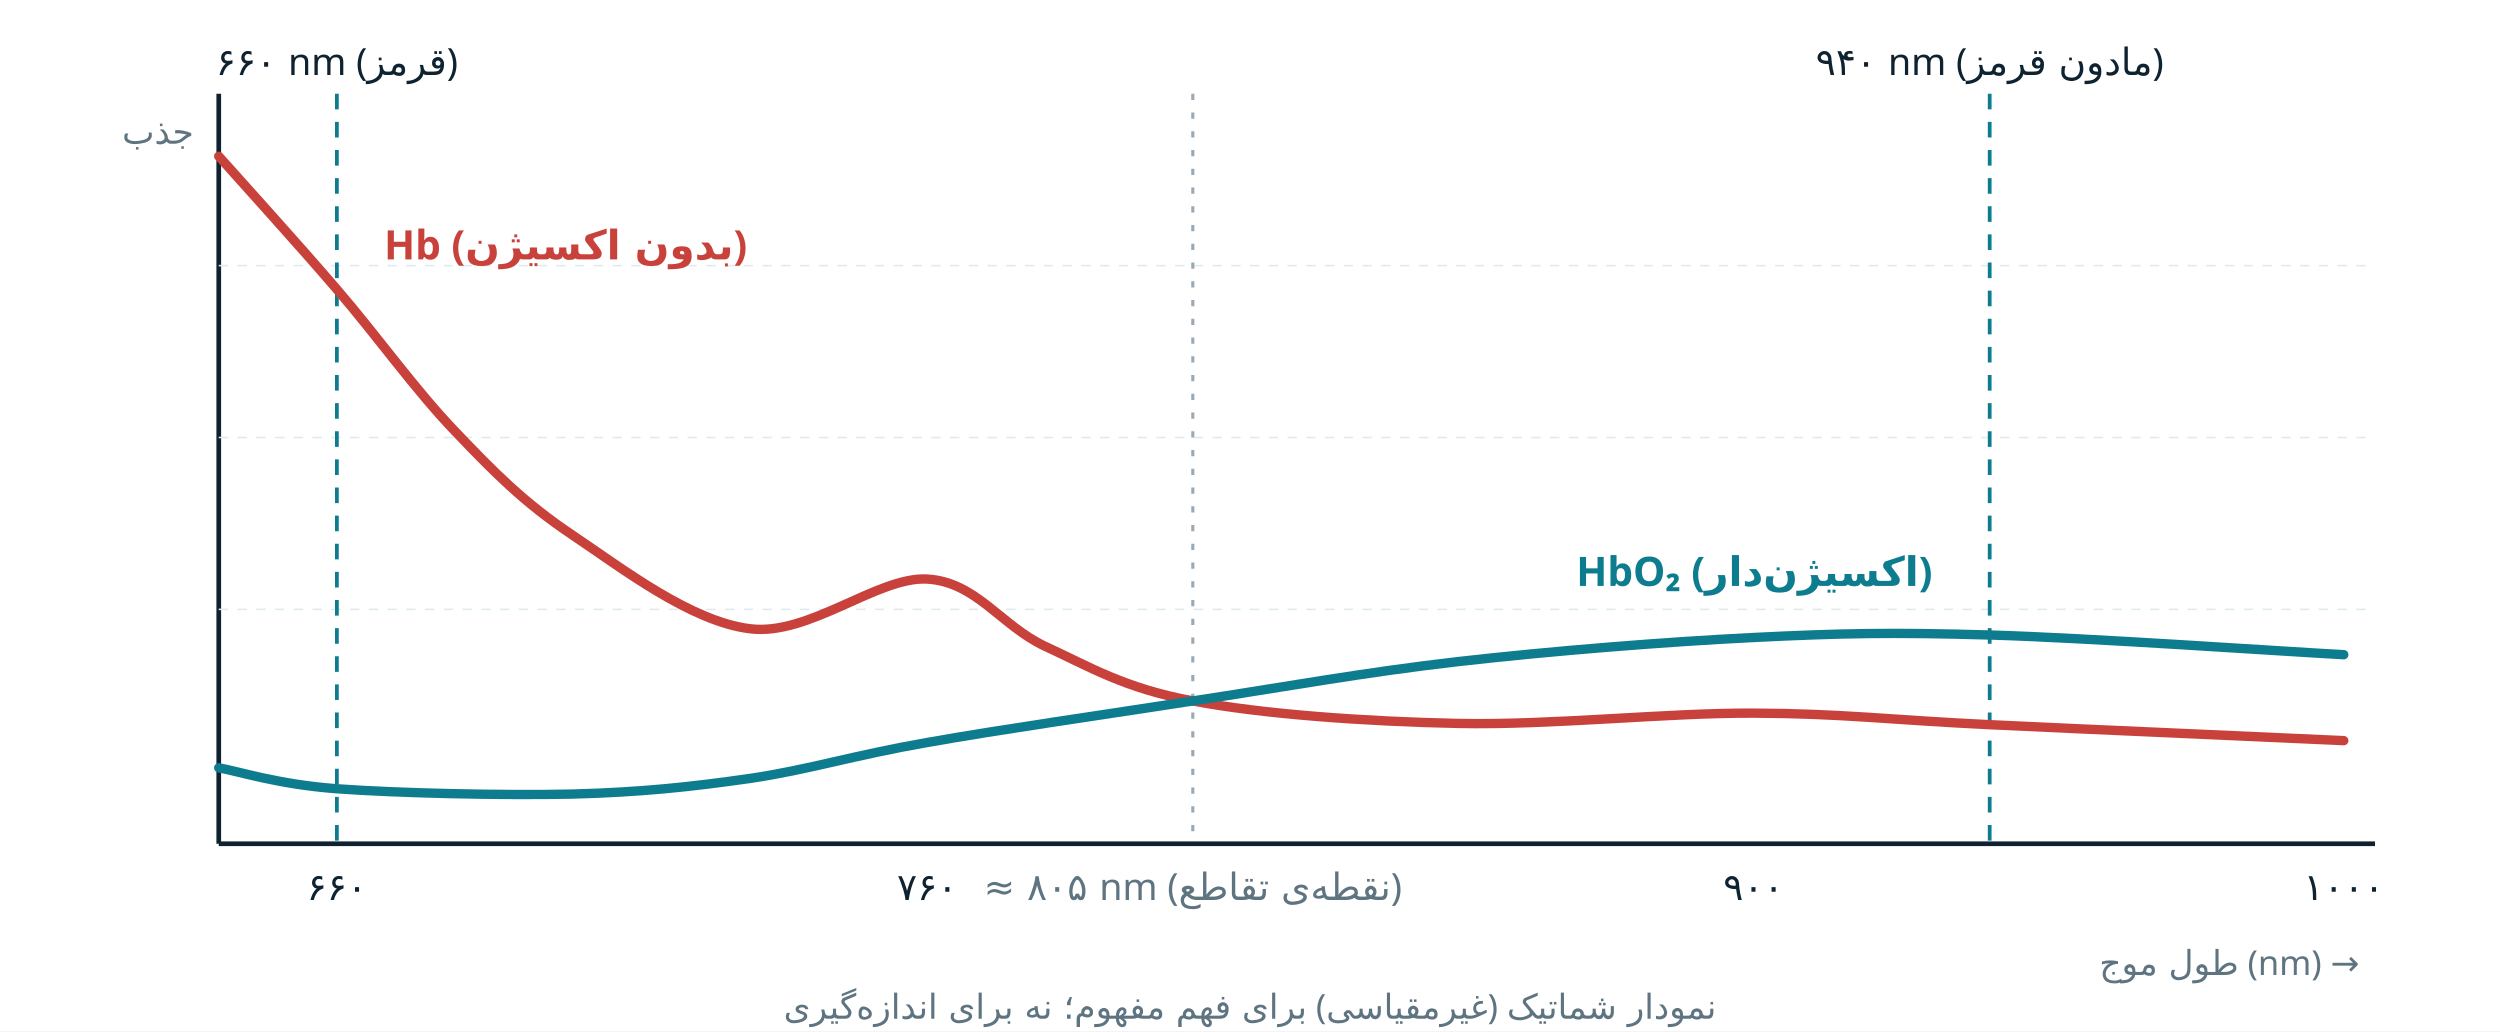
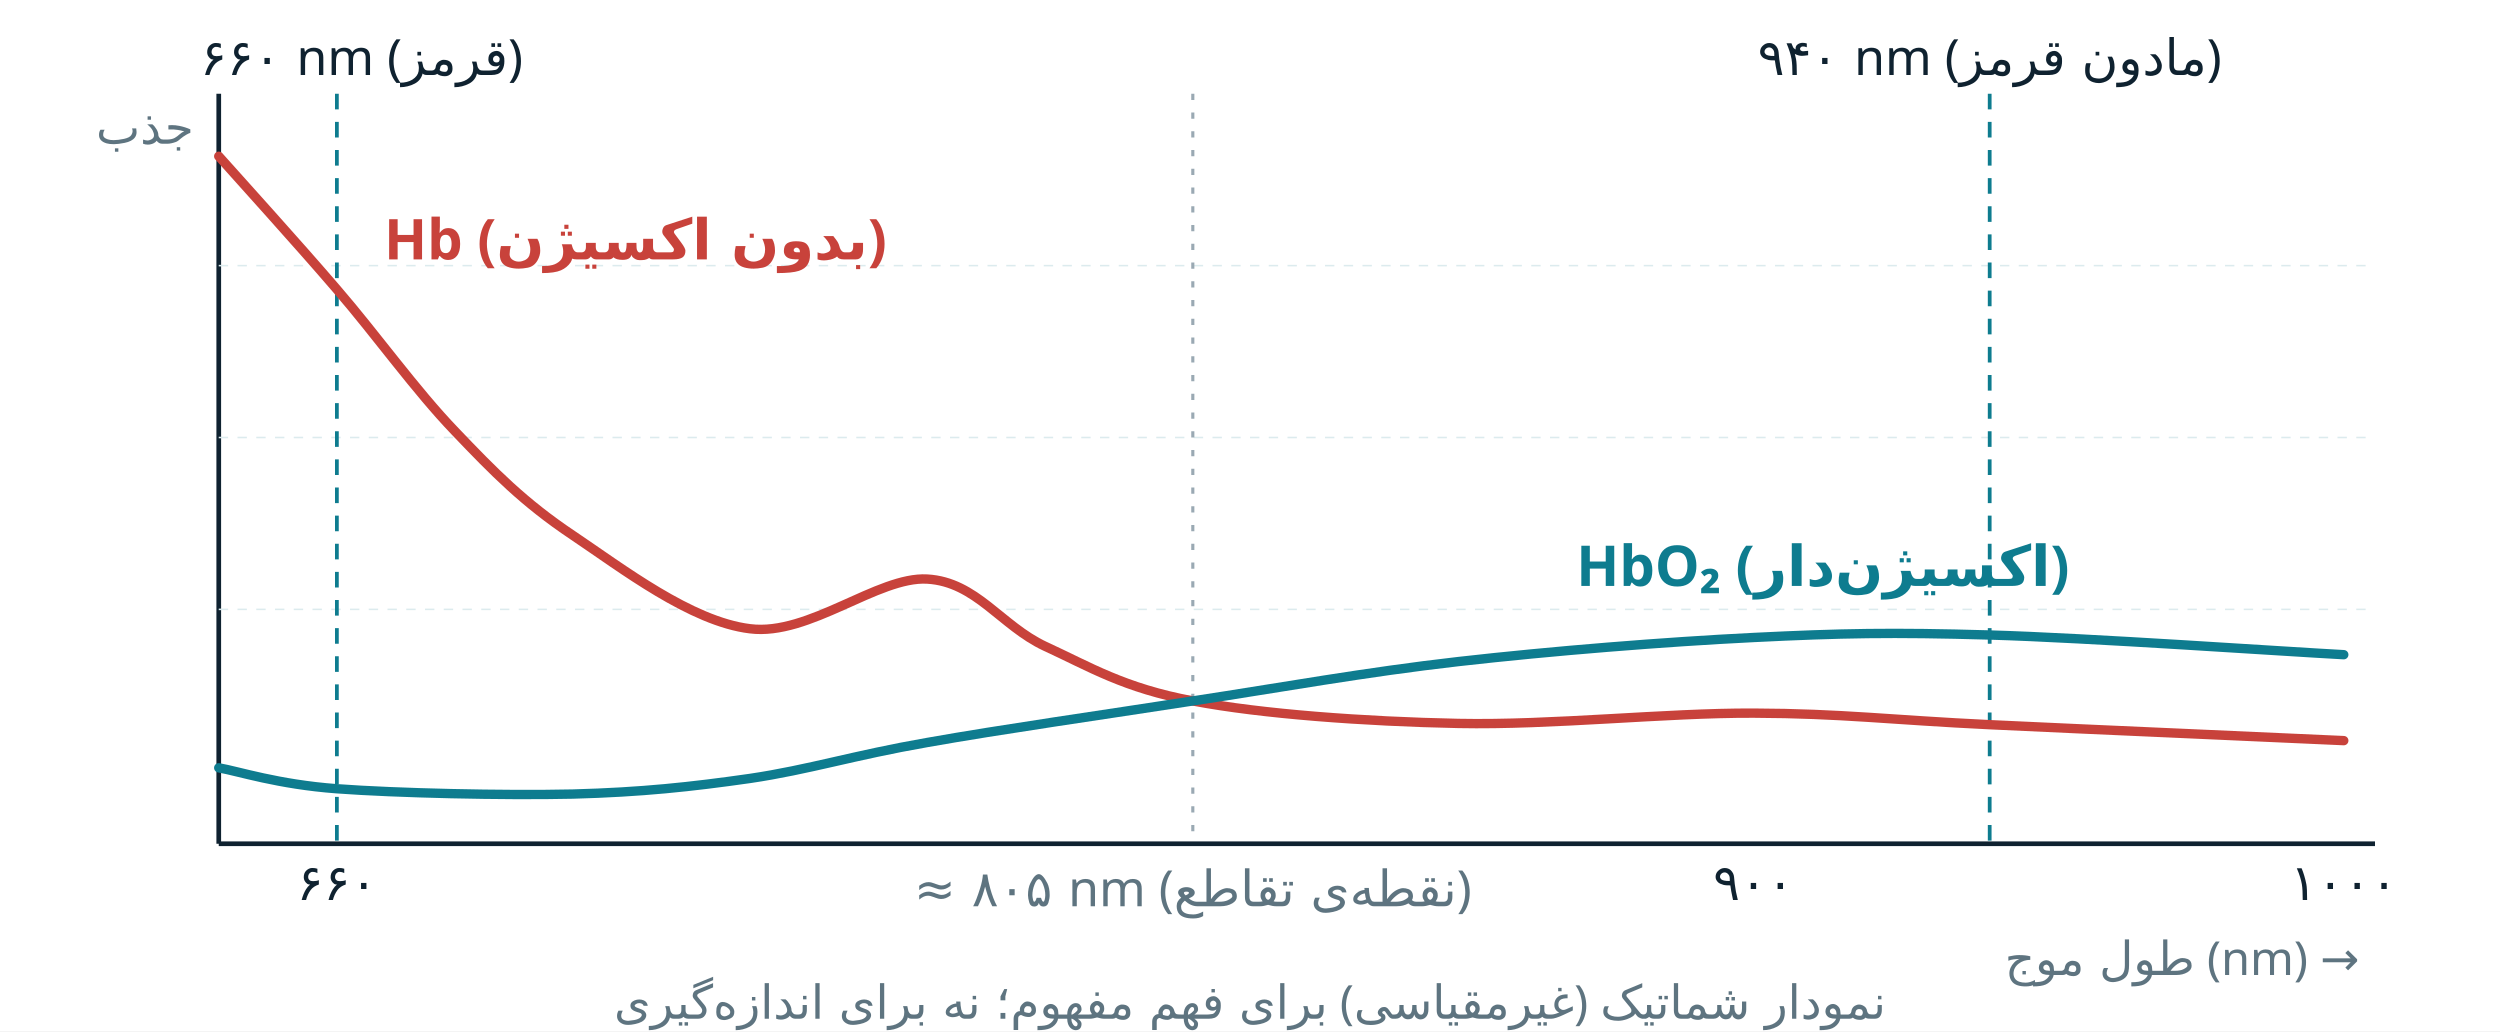
<svg xmlns="http://www.w3.org/2000/svg" viewBox="0 0 800 330" font-family="Vazirmatn,system-ui,sans-serif">
  <rect width="800" height="330" fill="#fff" />
  <line x1="70" y1="270" x2="760" y2="270" stroke="#0F2230" stroke-width="1.5" />
  <line x1="70" y1="30" x2="70" y2="270" stroke="#0F2230" stroke-width="1.5" />
  <g stroke="#DCEBEE" stroke-width="0.5" stroke-dasharray="3,3">
    <line x1="70" y1="85" x2="760" y2="85" />
    <line x1="70" y1="140" x2="760" y2="140" />
    <line x1="70" y1="195" x2="760" y2="195" />
  </g>
  <g stroke="#0E7C8F" stroke-width="1.2" stroke-dasharray="5,4">
    <line x1="107.8" y1="30" x2="107.8" y2="270" />
    <line x1="636.7" y1="30" x2="636.7" y2="270" />
  </g>
  <line x1="381.7" y1="30" x2="381.7" y2="270" stroke="#9AA9B3" stroke-width="1" stroke-dasharray="2,4" />
  <path d="M 70.0 50.0 C 76.3 57.1, 95.2 77.9, 107.8 92.6 C 120.4 107.2, 133.0 124.9, 145.6 138.0 C 158.1 151.1, 167.6 160.8, 183.3 171.3 C 199.1 181.9, 221.1 198.9, 240.0 201.2 C 258.9 203.6, 280.9 184.4, 296.7 185.3 C 312.4 186.2, 320.3 200.2, 334.4 206.8 C 348.6 213.3, 359.6 220.2, 381.7 224.3 C 403.7 228.5, 436.8 230.9, 466.7 231.5 C 496.6 232.1, 532.8 228.1, 561.1 228.2 C 589.4 228.3, 605.2 230.4, 636.7 231.9 C 668.1 233.4, 731.1 236.1, 750.0 237.0" fill="none" stroke="#C8423B" stroke-width="3" stroke-linecap="round" />
  <path d="M 70.0 245.7 C 76.3 246.8, 88.9 251.0, 107.8 252.4 C 126.7 253.8, 161.3 254.6, 183.3 254.1 C 205.4 253.5, 221.1 251.8, 240.0 249.1 C 258.9 246.3, 273.1 241.7, 296.7 237.6 C 320.3 233.4, 353.3 228.7, 381.7 224.3 C 410.0 220.0, 436.8 215.1, 466.7 211.7 C 496.6 208.3, 532.8 205.4, 561.1 204.0 C 589.4 202.6, 605.2 202.3, 636.7 203.2 C 668.1 204.1, 731.1 208.5, 750.0 209.5" fill="none" stroke="#0E7C8F" stroke-width="3" stroke-linecap="round" />
-   <g font-size="12" fill="#0F2230" text-anchor="middle">
-     <text x="107.8" y="24">۶۶۰ nm (قرمز)</text>
+   <g font-size="16" fill="#0F2230" text-anchor="middle">
+     <text x="64" y="24" text-anchor="start">۶۶۰ nm (قرمز)</text>
    <text x="636.7" y="24">۹۴۰ nm (مادون قرمز)</text>
-     <text x="381.7" y="288" fill="#5E7480">≈ ۸۰۵ nm (نقطه‌ی تقاطع)</text>
+     <text x="381.7" y="290" fill="#5E7480">≈ ۸۰۵ nm (نقطه‌ی تقاطع)</text>
    <text x="107.8" y="288">۶۶۰</text>
-     <text x="296.7" y="288">۷۶۰</text>
    <text x="561.1" y="288">۹۰۰</text>
    <text x="750.0" y="288">۱۰۰۰</text>
  </g>
-   <text x="755" y="312" font-size="11" fill="#5E7480" text-anchor="end">طول موج (nm) →</text>
-   <text x="62" y="46" font-size="11" fill="#5E7480" text-anchor="end">جذب</text>
-   <text x="122.9" y="83.0" font-size="13" fill="#C8423B" font-weight="700">Hb (بدون اکسیژن)</text>
-   <text x="504.4" y="187.5" font-size="13" fill="#0E7C8F" font-weight="700">HbO₂ (اکسیژن‌دار)</text>
-   <text x="400" y="326" font-size="11" fill="#5E7480" text-anchor="middle">نمودار شماتیک (غیرمقیاسی) برای فهم مفهوم؛ نه برای اندازه‌گیری</text>
+   <text x="755" y="312" font-size="15" fill="#5E7480" text-anchor="end">طول موج (nm) →</text>
+   <text x="62" y="46" font-size="15" fill="#5E7480" text-anchor="end">جذب</text>
+   <text x="122.9" y="83.0" font-size="18" fill="#C8423B" font-weight="700">Hb (بدون اکسیژن)</text>
+   <text x="504.4" y="187.5" font-size="18" fill="#0E7C8F" font-weight="700">HbO₂ (اکسیژن‌دار)</text>
+   <text x="400" y="326" font-size="15" fill="#5E7480" text-anchor="middle">نمودار شماتیک (غیرمقیاسی) برای فهم مفهوم؛ نه برای اندازه‌گیری</text>
</svg>
